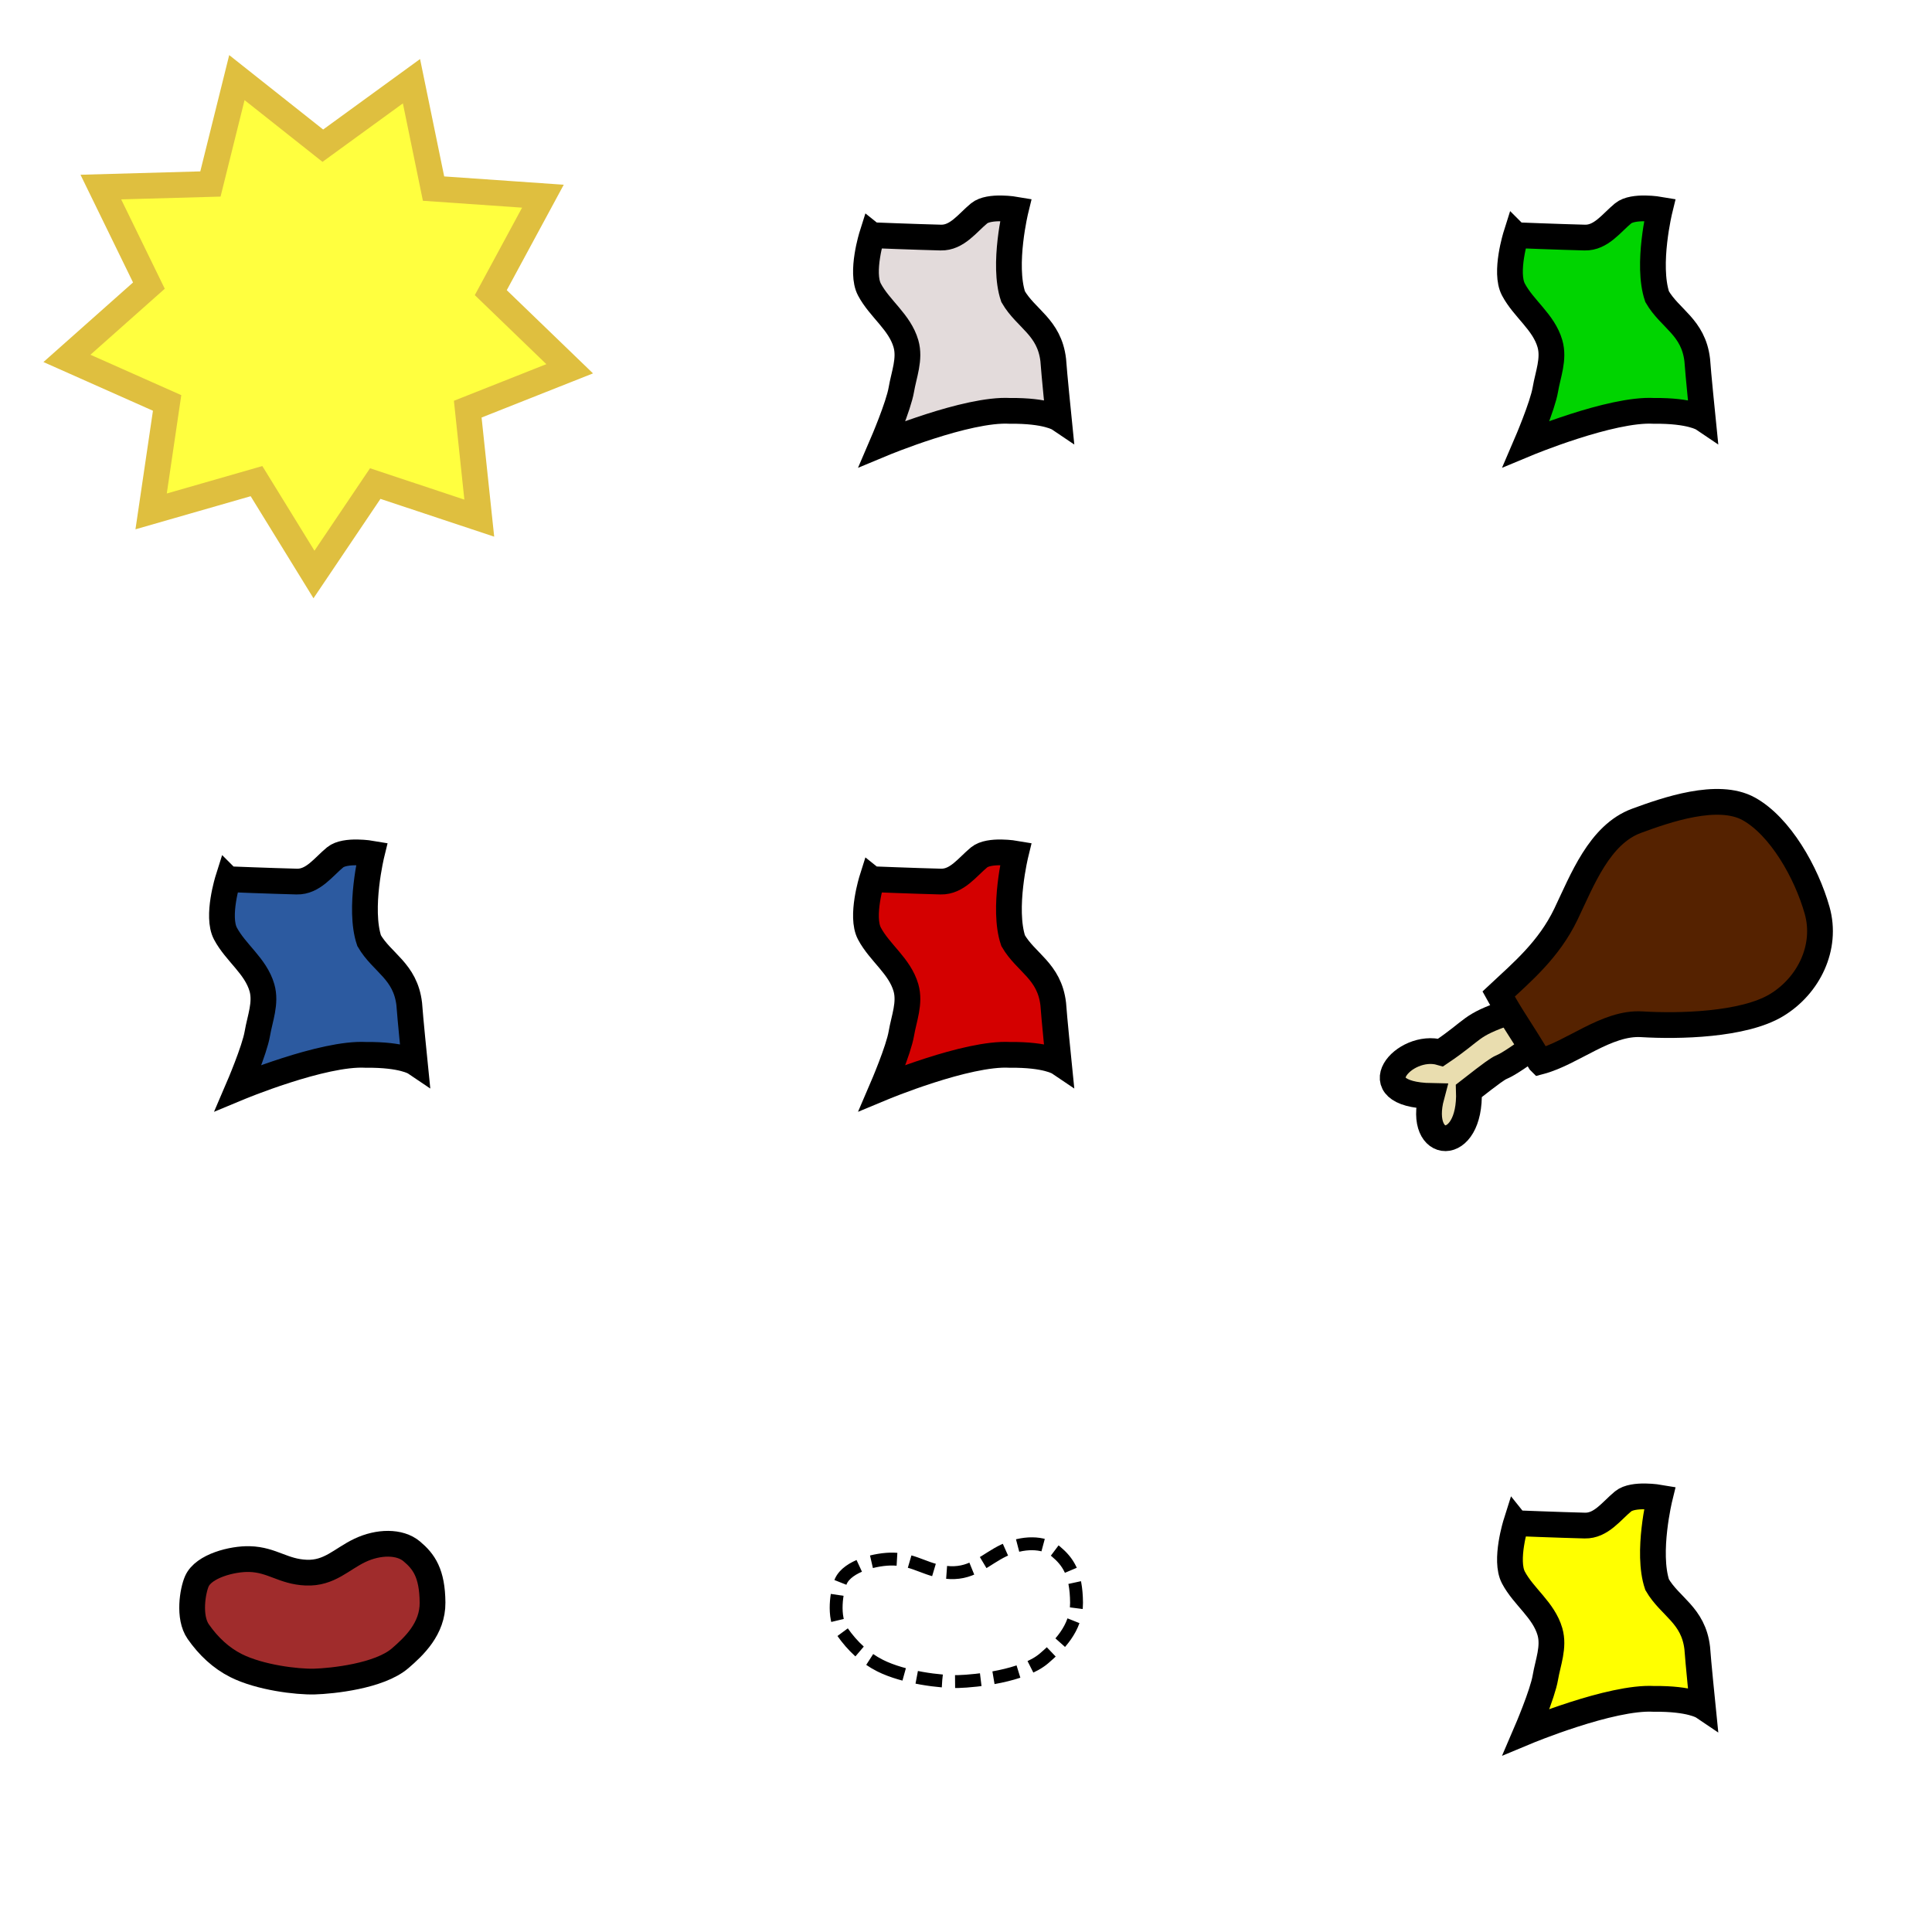
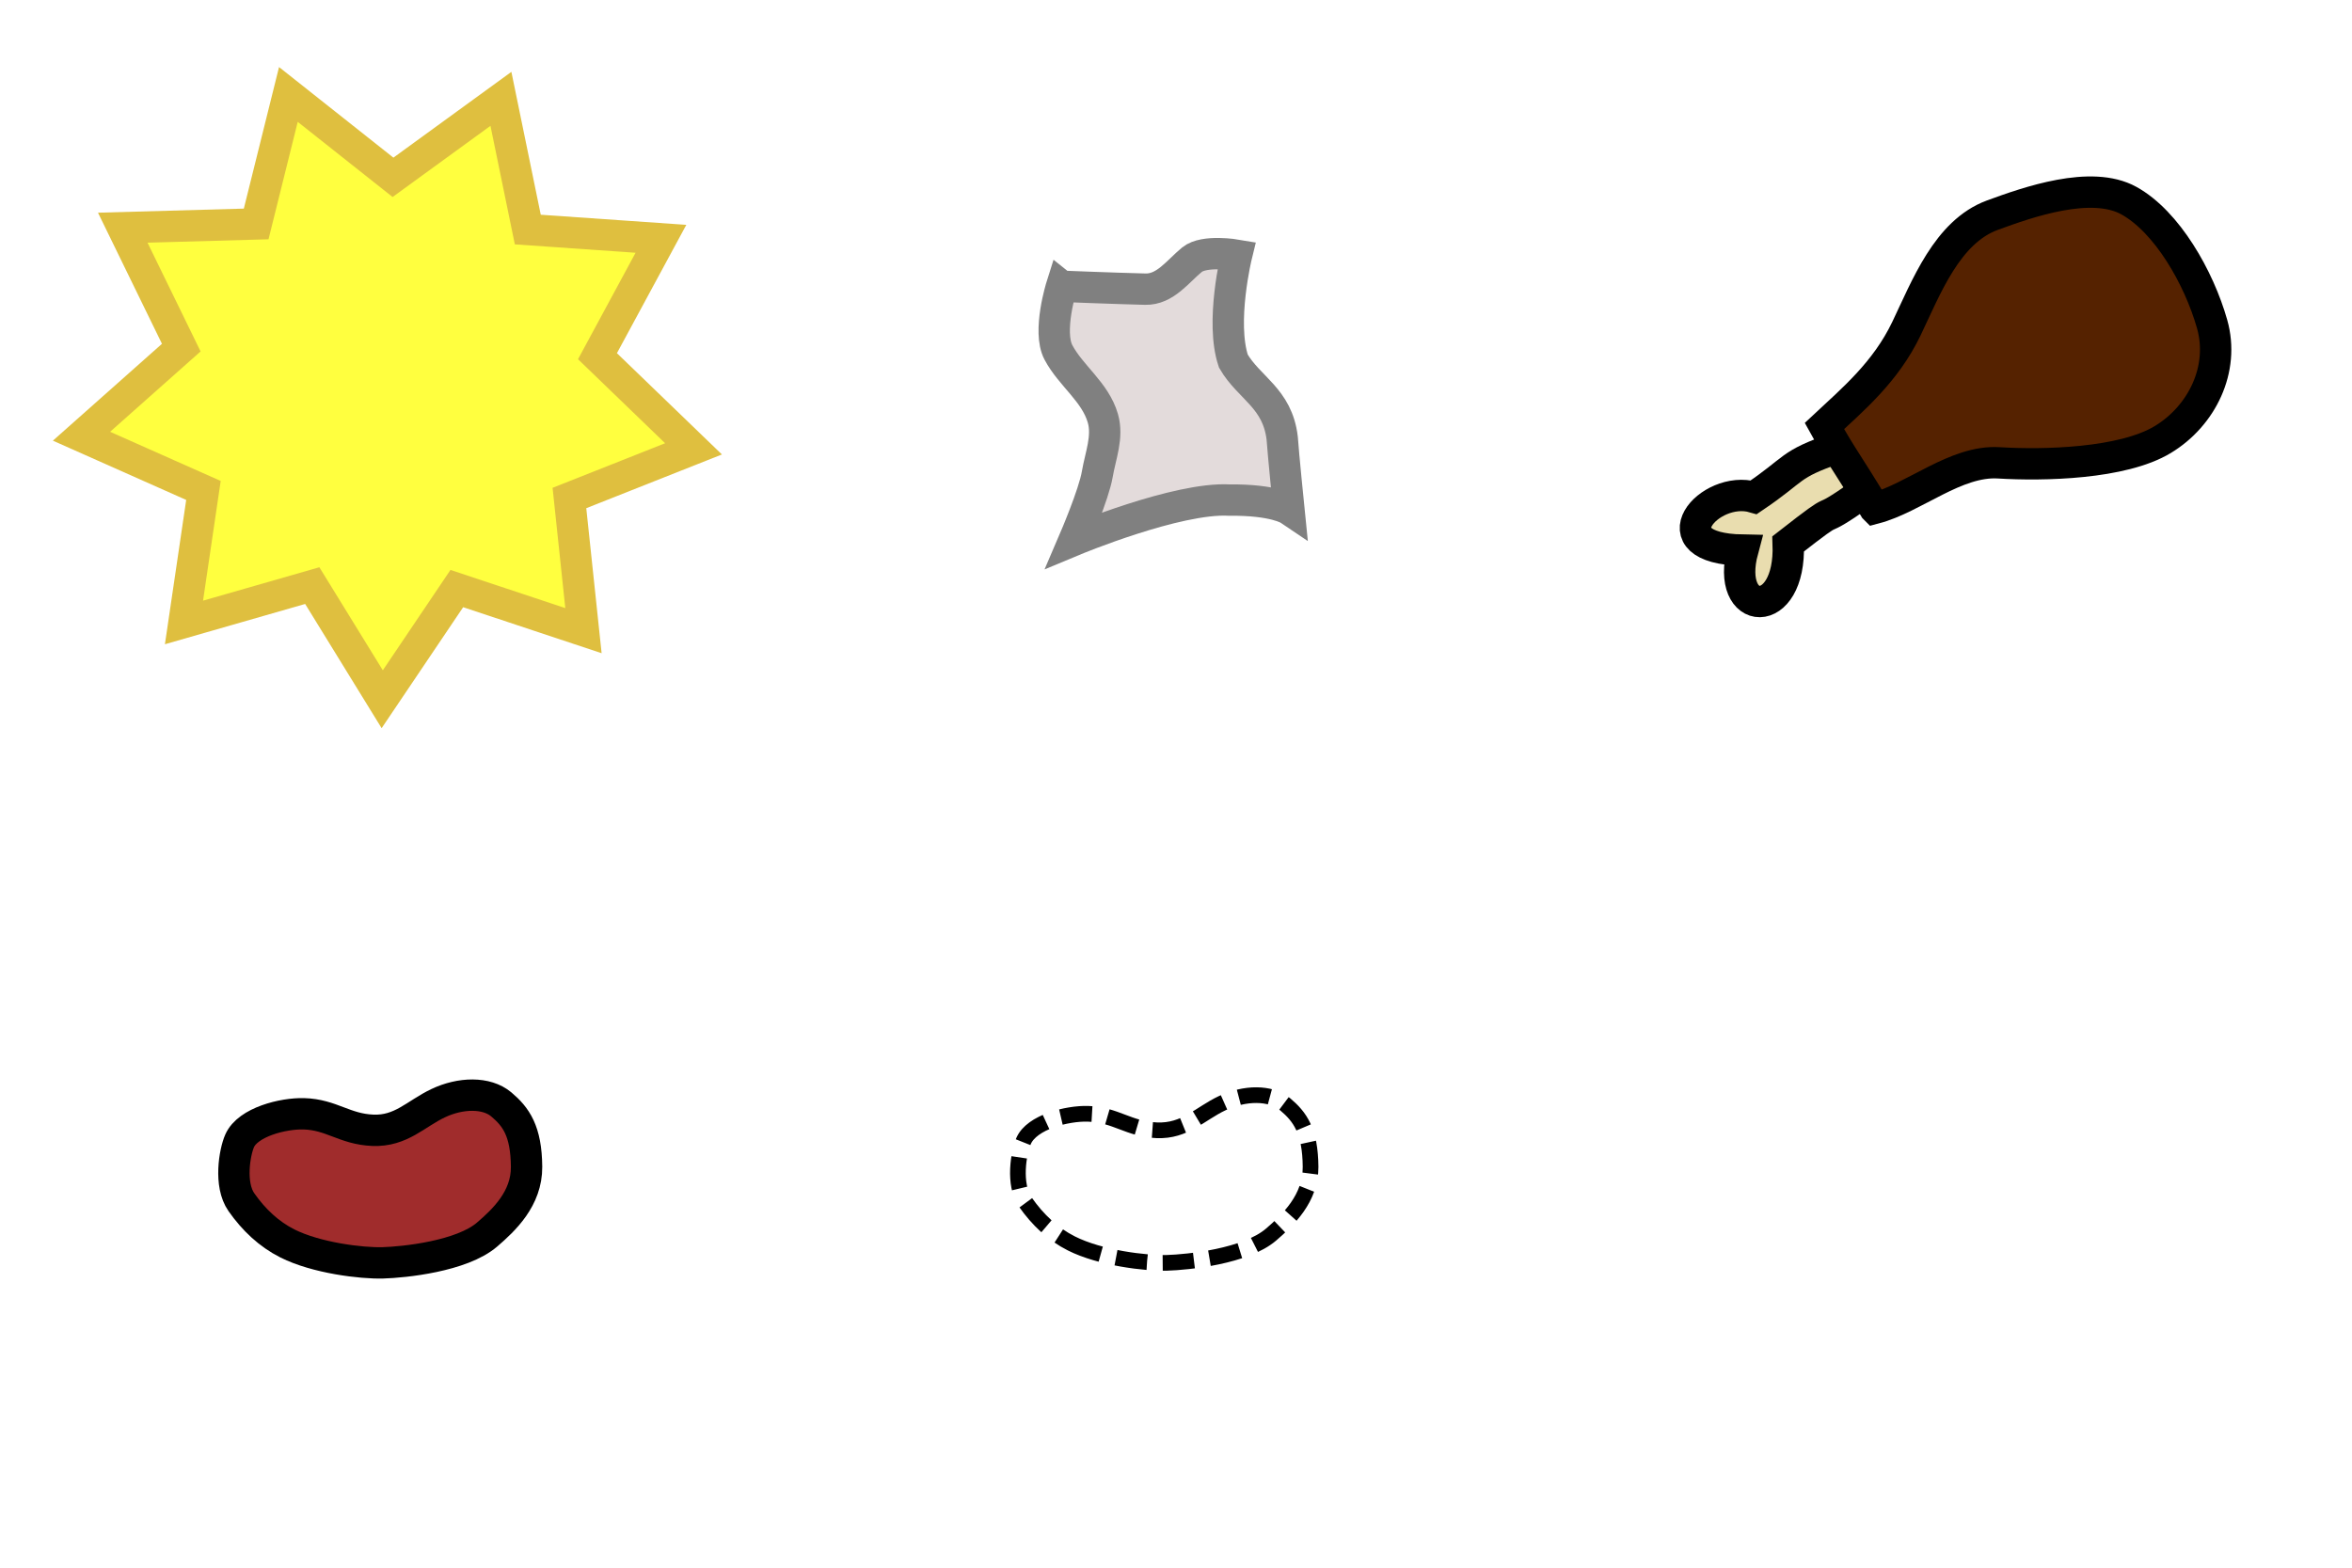
- <svg xmlns="http://www.w3.org/2000/svg" width="150" height="150" id="svg2" version="1.1">
+ <svg xmlns="http://www.w3.org/2000/svg" width="150" height="100" id="svg2" version="1.1">
  <defs id="defs4" />
-   <g id="layer1" transform="translate(0,-902.3622)">
+   <g id="layer1" transform="translate(0,-952.3622)">
    <g id="g4324-3-10-1" transform="matrix(0.3347786,-0.0574067,0.0574067,0.3347786,-120.6726,973.8739)" style="stroke-width:2.944;stroke-miterlimit:4;stroke-dasharray:none" />
-     <path transform="matrix(1.393382,0.1508904,-0.1508904,1.393382,18.04299,729.0569)" d="m 30,150 -5.936,-1.284 -2.832,5.373 -3.722,-4.799 -5.623,2.296 0.234,-6.069 -5.783,-1.856 4.08,-4.498 L 7.183,134.023 13.2,133.2 l 0.823,-6.017 5.139,3.237 4.498,-4.08 1.856,5.783 6.069,-0.234 -2.296,5.623 4.799,3.722 -5.373,2.832 z" id="path4569-1-42-3" style="opacity:0.752;fill:#ffff00;fill-opacity:1;stroke:#d4aa00;stroke-width:1.427;stroke-miterlimit:4;stroke-dasharray:none" />
-     <path id="path4605-2-9-9" d="m 67.704,920.623 c 0,0 -0.91,2.882 -0.202,4.218 0.792,1.495 2.35,2.523 2.834,4.204 0.343,1.192 -0.158,2.395 -0.356,3.567 -0.216,1.278 -1.472,4.2 -1.472,4.2 0,0 6.577,-2.74 9.901,-2.55 2.862,-0.031 3.79,0.594 3.79,0.594 0,0 -0.355,-3.509 -0.426,-4.544 -0.303,-2.563 -2.111,-3.19 -3.114,-4.916 -0.84,-2.494 0.205,-6.758 0.205,-6.758 0,0 -2.06,-0.355 -2.845,0.289 -0.904,0.742 -1.709,1.911 -2.976,1.88 -2.014,-0.05 -5.338,-0.183 -5.338,-0.183 z" style="fill:#e3dbdb;stroke:#000000;stroke-width:2;stroke-linecap:butt;stroke-linejoin:miter;stroke-miterlimit:4;stroke-opacity:1;stroke-dasharray:none" />
-     <path id="path4605-2-12" d="m 17.704,970.623 c 0,0 -0.91,2.882 -0.202,4.218 0.792,1.495 2.35,2.523 2.834,4.204 0.343,1.192 -0.158,2.395 -0.356,3.567 -0.216,1.278 -1.472,4.2 -1.472,4.2 0,0 6.577,-2.74 9.901,-2.55 2.862,-0.031 3.79,0.594 3.79,0.594 0,0 -0.355,-3.509 -0.426,-4.544 -0.303,-2.563 -2.111,-3.19 -3.114,-4.916 -0.84,-2.494 0.205,-6.758 0.205,-6.758 0,0 -2.06,-0.355 -2.845,0.289 -0.904,0.742 -1.709,1.911 -2.976,1.88 -2.014,-0.05 -5.338,-0.183 -5.338,-0.183 z" style="fill:#2c5aa0;stroke:#000000;stroke-width:2;stroke-linecap:butt;stroke-linejoin:miter;stroke-miterlimit:4;stroke-opacity:1;stroke-dasharray:none" />
-     <path id="path4605-2-1-2-2" d="m 67.704,970.623 c 0,0 -0.91,2.882 -0.202,4.218 0.792,1.495 2.35,2.523 2.834,4.204 0.343,1.192 -0.158,2.395 -0.356,3.567 -0.216,1.278 -1.472,4.2 -1.472,4.2 0,0 6.577,-2.74 9.901,-2.55 2.862,-0.031 3.79,0.594 3.79,0.594 0,0 -0.355,-3.509 -0.426,-4.544 -0.303,-2.563 -2.111,-3.19 -3.114,-4.916 -0.84,-2.494 0.205,-6.758 0.205,-6.758 0,0 -2.06,-0.355 -2.845,0.289 -0.904,0.742 -1.709,1.911 -2.976,1.88 -2.014,-0.05 -5.338,-0.183 -5.338,-0.183 z" style="fill:#d40000;stroke:#000000;stroke-width:2;stroke-linecap:butt;stroke-linejoin:miter;stroke-miterlimit:4;stroke-opacity:1;stroke-dasharray:none" />
-     <path id="path4605-2-1-1-3" d="m 117.704,920.623 c 0,0 -0.91,2.882 -0.202,4.218 0.792,1.495 2.35,2.523 2.834,4.204 0.343,1.192 -0.158,2.395 -0.356,3.567 -0.216,1.278 -1.472,4.2 -1.472,4.2 0,0 6.577,-2.74 9.901,-2.55 2.862,-0.031 3.79,0.594 3.79,0.594 0,0 -0.355,-3.509 -0.426,-4.544 -0.303,-2.563 -2.111,-3.19 -3.114,-4.916 -0.84,-2.494 0.205,-6.758 0.205,-6.758 0,0 -2.06,-0.355 -2.845,0.289 -0.904,0.742 -1.709,1.911 -2.976,1.88 -2.014,-0.05 -5.338,-0.183 -5.338,-0.183 z" style="fill:#00d400;stroke:#000000;stroke-width:2;stroke-linecap:butt;stroke-linejoin:miter;stroke-miterlimit:4;stroke-opacity:1;stroke-dasharray:none" />
-     <g id="g6194" style="stroke-width:2;stroke-miterlimit:4;stroke-dasharray:none" transform="translate(7.218296,-47.25503)">
+     <path id="path4605-2-12" d="m 17.704,1170.623 c 0,0 -0.91,2.882 -0.202,4.218 0.792,1.495 2.35,2.523 2.834,4.204 0.343,1.192 -0.158,2.395 -0.356,3.567 -0.216,1.278 -1.472,4.2 -1.472,4.2 0,0 6.577,-2.74 9.901,-2.55 2.862,-0.031 3.79,0.594 3.79,0.594 0,0 -0.355,-3.509 -0.426,-4.544 -0.303,-2.563 -2.111,-3.19 -3.114,-4.916 -0.84,-2.494 0.205,-6.758 0.205,-6.758 0,0 -2.06,-0.355 -2.845,0.289 -0.904,0.742 -1.709,1.911 -2.976,1.88 -2.014,-0.05 -5.338,-0.183 -5.338,-0.183 z" style="fill:#2c5aa0;stroke:#000000;stroke-width:2;stroke-linecap:butt;stroke-linejoin:miter;stroke-miterlimit:4;stroke-opacity:1;stroke-dasharray:none" />
+     <path id="path4605-2-1-2-2" d="m 67.704,1170.623 c 0,0 -0.91,2.882 -0.202,4.218 0.792,1.495 2.35,2.523 2.834,4.204 0.343,1.192 -0.158,2.395 -0.356,3.567 -0.216,1.278 -1.472,4.2 -1.472,4.2 0,0 6.577,-2.74 9.901,-2.55 2.862,-0.031 3.79,0.594 3.79,0.594 0,0 -0.355,-3.509 -0.426,-4.544 -0.303,-2.563 -2.111,-3.19 -3.114,-4.916 -0.84,-2.494 0.205,-6.758 0.205,-6.758 0,0 -2.06,-0.355 -2.845,0.289 -0.904,0.742 -1.709,1.911 -2.976,1.88 -2.014,-0.05 -5.338,-0.183 -5.338,-0.183 z" style="fill:#d40000;stroke:#000000;stroke-width:2;stroke-linecap:butt;stroke-linejoin:miter;stroke-miterlimit:4;stroke-opacity:1;stroke-dasharray:none" />
+     <path id="path4605-2-1-1-3" d="m 117.704,1120.623 c 0,0 -0.91,2.882 -0.202,4.218 0.792,1.495 2.35,2.523 2.834,4.204 0.343,1.192 -0.158,2.395 -0.356,3.567 -0.216,1.278 -1.472,4.2 -1.472,4.2 0,0 6.577,-2.74 9.901,-2.55 2.862,-0.031 3.79,0.594 3.79,0.594 0,0 -0.355,-3.509 -0.426,-4.544 -0.303,-2.563 -2.111,-3.19 -3.114,-4.916 -0.84,-2.494 0.205,-6.758 0.205,-6.758 0,0 -2.06,-0.355 -2.845,0.289 -0.904,0.742 -1.709,1.911 -2.976,1.88 -2.014,-0.05 -5.338,-0.183 -5.338,-0.183 z" style="fill:#00d400;stroke:#000000;stroke-width:2;stroke-linecap:butt;stroke-linejoin:miter;stroke-miterlimit:4;stroke-opacity:1;stroke-dasharray:none" />
+     <path id="path4605-2-1-2-2-4" d="m 117.704,1220.623 c 0,0 -0.91,2.882 -0.202,4.218 0.792,1.495 2.35,2.523 2.834,4.204 0.343,1.192 -0.158,2.395 -0.356,3.567 -0.216,1.278 -1.472,4.2 -1.472,4.2 0,0 6.577,-2.74 9.901,-2.55 2.862,-0.031 3.79,0.594 3.79,0.594 0,0 -0.355,-3.509 -0.426,-4.544 -0.303,-2.563 -2.111,-3.19 -3.114,-4.916 -0.84,-2.494 0.205,-6.758 0.205,-6.758 0,0 -2.06,-0.355 -2.845,0.289 -0.904,0.742 -1.709,1.911 -2.976,1.88 -2.014,-0.05 -5.338,-0.183 -5.338,-0.183 z" style="fill:#ffff00;stroke:#000000;stroke-width:2;stroke-linecap:butt;stroke-linejoin:miter;stroke-miterlimit:4;stroke-opacity:1;stroke-dasharray:none" />
+     <path transform="matrix(1.393382,0.1508904,-0.1508904,1.393382,18.04299,779.0569)" d="m 30,150 -5.936,-1.284 -2.832,5.373 -3.722,-4.799 -5.623,2.296 0.234,-6.069 -5.783,-1.856 4.08,-4.498 L 7.183,134.023 13.2,133.2 l 0.823,-6.017 5.139,3.237 4.498,-4.08 1.856,5.783 6.069,-0.234 -2.296,5.623 4.799,3.722 -5.373,2.832 z" id="path4569-1-42-3" style="opacity:0.752;fill:#ffff00;fill-opacity:1;stroke:#d4aa00;stroke-width:1.427;stroke-miterlimit:4;stroke-dasharray:none" />
+     <path id="path4605-2-9-9" d="m 67.704,970.623 c 0,0 -0.91,2.882 -0.202,4.218 0.792,1.495 2.35,2.523 2.834,4.204 0.343,1.192 -0.158,2.395 -0.356,3.567 -0.216,1.278 -1.472,4.2 -1.472,4.2 0,0 6.577,-2.74 9.901,-2.55 2.862,-0.031 3.79,0.594 3.79,0.594 0,0 -0.355,-3.509 -0.426,-4.544 -0.303,-2.563 -2.111,-3.19 -3.114,-4.916 -0.84,-2.494 0.205,-6.758 0.205,-6.758 0,0 -2.06,-0.355 -2.845,0.289 -0.904,0.742 -1.709,1.911 -2.976,1.88 -2.014,-0.05 -5.338,-0.183 -5.338,-0.183 z" style="fill:#e3dbdb;stroke:#808080;stroke-width:2;stroke-linecap:butt;stroke-linejoin:miter;stroke-miterlimit:4;stroke-opacity:1;stroke-dasharray:none" />
+     <g id="g6194" style="stroke-width:2;stroke-miterlimit:4;stroke-dasharray:none" transform="translate(7.2183,-47.25502)">
      <path id="path6186" d="m 109.875,1028.206 c -3.081,1.066 -2.503,1.281 -5.241,3.127 -2.838,-0.829 -6.378,3.278 -0.706,3.377 -1.151,4.287 3.082,4.59 2.898,-0.402 3.851,-3.01 1.248,-0.786 4.737,-3.227" style="fill:#e9ddaf;stroke:#000000;stroke-width:2;stroke-linecap:butt;stroke-linejoin:miter;stroke-miterlimit:4;stroke-opacity:1;stroke-dasharray:none" />
      <path id="path6184" d="m 112.343,1032.042 c 2.535,-0.669 5.175,-3.07 7.91,-2.901 2.832,0.174 7.887,0.069 10.457,-1.484 2.498,-1.508 3.963,-4.493 3.152,-7.362 -0.838,-2.966 -2.877,-6.538 -5.311,-7.881 -2.401,-1.325 -6.433,0.095 -8.707,0.93 -2.886,1.061 -4.221,4.613 -5.482,7.243 -1.329,2.77 -3.413,4.508 -5.226,6.204 1.084,1.965 1.482,2.379 3.206,5.25 z" style="fill:#552200;stroke:#000000;stroke-width:2;stroke-linecap:butt;stroke-linejoin:miter;stroke-miterlimit:4;stroke-opacity:1;stroke-dasharray:none" />
    </g>
-     <path style="fill:#a02c2c;stroke:#000000;stroke-width:2;stroke-linecap:butt;stroke-linejoin:miter;stroke-opacity:1;stroke-miterlimit:4;stroke-dasharray:none" d="m 18.324,1031.677 c 1.85,0.931 4.735,1.278 6.088,1.24 1.353,-0.038 5.036,-0.413 6.652,-1.804 1.069,-0.92 2.534,-2.292 2.518,-4.322 -0.018,-2.293 -0.676,-3.194 -1.616,-3.984 -0.94,-0.789 -2.593,-0.752 -4.021,-0.075 -1.428,0.676 -2.368,1.804 -4.171,1.729 -1.804,-0.075 -2.63,-1.002 -4.397,-1.052 -1.315,-0.038 -3.57,0.526 -4.096,1.729 -0.317,0.724 -0.676,2.781 0.113,3.908 0.789,1.127 1.759,2.041 2.931,2.631 z" id="path3080-2" />
-     <path style="fill:none;stroke:#000000;stroke-width:1;stroke-linecap:butt;stroke-linejoin:miter;stroke-miterlimit:4;stroke-opacity:1;stroke-dasharray:2,1;stroke-dashoffset:0" d="m 68.324,1031.677 c 1.85,0.931 4.735,1.278 6.088,1.24 1.353,-0.038 5.036,-0.413 6.652,-1.804 1.069,-0.92 2.534,-2.292 2.518,-4.322 -0.018,-2.293 -0.676,-3.194 -1.616,-3.984 -0.94,-0.789 -2.593,-0.752 -4.021,-0.075 -1.428,0.676 -2.368,1.804 -4.171,1.729 -1.804,-0.075 -2.63,-1.002 -4.397,-1.052 -1.315,-0.038 -3.57,0.526 -4.096,1.729 -0.317,0.724 -0.676,2.781 0.113,3.908 0.789,1.127 1.759,2.041 2.931,2.631 z" id="path3080-2-9" />
-     <path id="path4605-2-1-2-2-4" d="m 117.704,1020.623 c 0,0 -0.91,2.882 -0.202,4.218 0.792,1.495 2.35,2.523 2.834,4.204 0.343,1.192 -0.158,2.395 -0.356,3.567 -0.216,1.278 -1.472,4.2 -1.472,4.2 0,0 6.577,-2.74 9.901,-2.55 2.862,-0.031 3.79,0.594 3.79,0.594 0,0 -0.355,-3.509 -0.426,-4.544 -0.303,-2.563 -2.111,-3.19 -3.114,-4.916 -0.84,-2.494 0.205,-6.758 0.205,-6.758 0,0 -2.06,-0.355 -2.845,0.289 -0.904,0.742 -1.709,1.911 -2.976,1.88 -2.014,-0.05 -5.338,-0.183 -5.338,-0.183 z" style="fill:#ffff00;stroke:#000000;stroke-width:2;stroke-linecap:butt;stroke-linejoin:miter;stroke-miterlimit:4;stroke-opacity:1;stroke-dasharray:none" />
+     <path style="fill:#a02c2c;stroke:#000000;stroke-width:2;stroke-linecap:butt;stroke-linejoin:miter;stroke-miterlimit:4;stroke-opacity:1;stroke-dasharray:none" d="m 18.324,1031.677 c 1.85,0.931 4.735,1.278 6.088,1.24 1.353,-0.038 5.036,-0.413 6.652,-1.804 1.069,-0.92 2.534,-2.292 2.518,-4.322 -0.018,-2.293 -0.676,-3.194 -1.616,-3.984 -0.94,-0.789 -2.593,-0.752 -4.021,-0.075 -1.428,0.676 -2.368,1.804 -4.171,1.729 -1.804,-0.075 -2.63,-1.002 -4.397,-1.052 -1.315,-0.038 -3.57,0.526 -4.096,1.729 -0.317,0.724 -0.676,2.781 0.113,3.908 0.789,1.127 1.759,2.041 2.931,2.631 z" id="path3080-2" />
+     <path style="fill:none;stroke:#000000;stroke-width:1;stroke-linecap:butt;stroke-linejoin:miter;stroke-miterlimit:4;stroke-opacity:1;stroke-dasharray:2, 1;stroke-dashoffset:0" d="m 68.324,1031.677 c 1.85,0.931 4.735,1.278 6.088,1.24 1.353,-0.038 5.036,-0.413 6.652,-1.804 1.069,-0.92 2.534,-2.292 2.518,-4.322 -0.018,-2.293 -0.676,-3.194 -1.616,-3.984 -0.94,-0.789 -2.593,-0.752 -4.021,-0.075 -1.428,0.676 -2.368,1.804 -4.171,1.729 -1.804,-0.075 -2.63,-1.002 -4.397,-1.052 -1.315,-0.038 -3.57,0.526 -4.096,1.729 -0.317,0.724 -0.676,2.781 0.113,3.908 0.789,1.127 1.759,2.041 2.931,2.631 z" id="path3080-2-9" />
  </g>
</svg>
